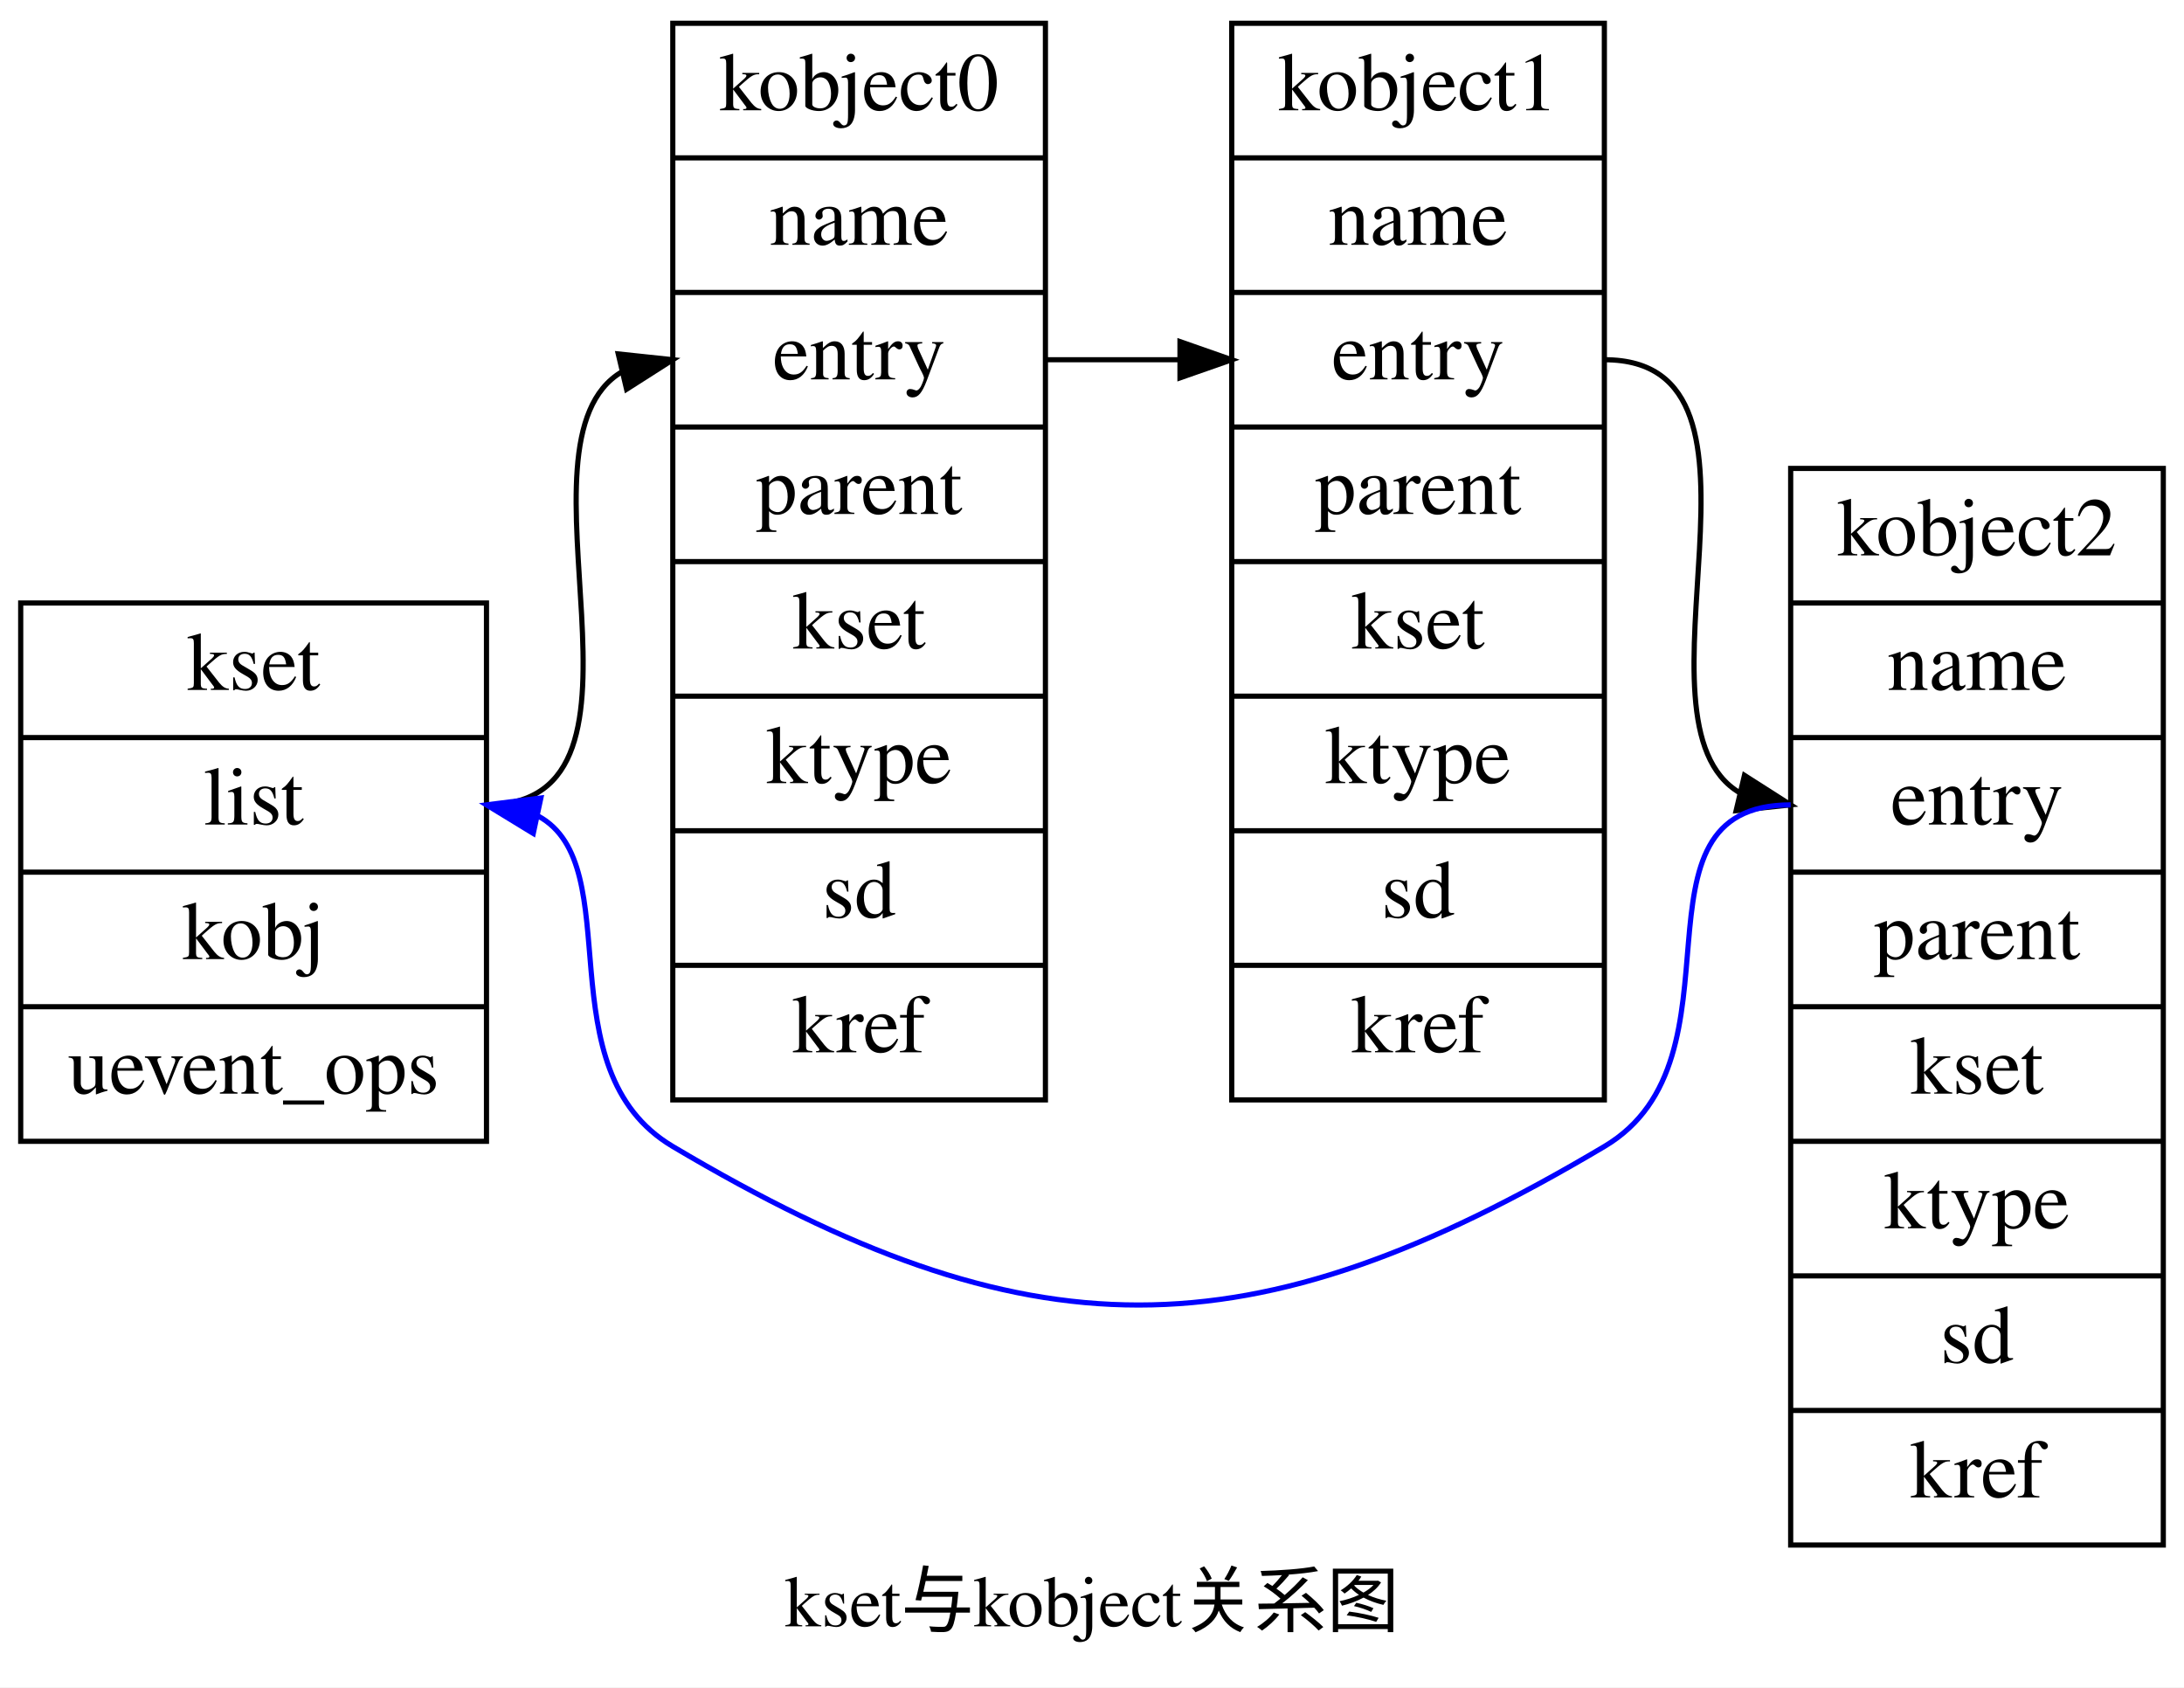
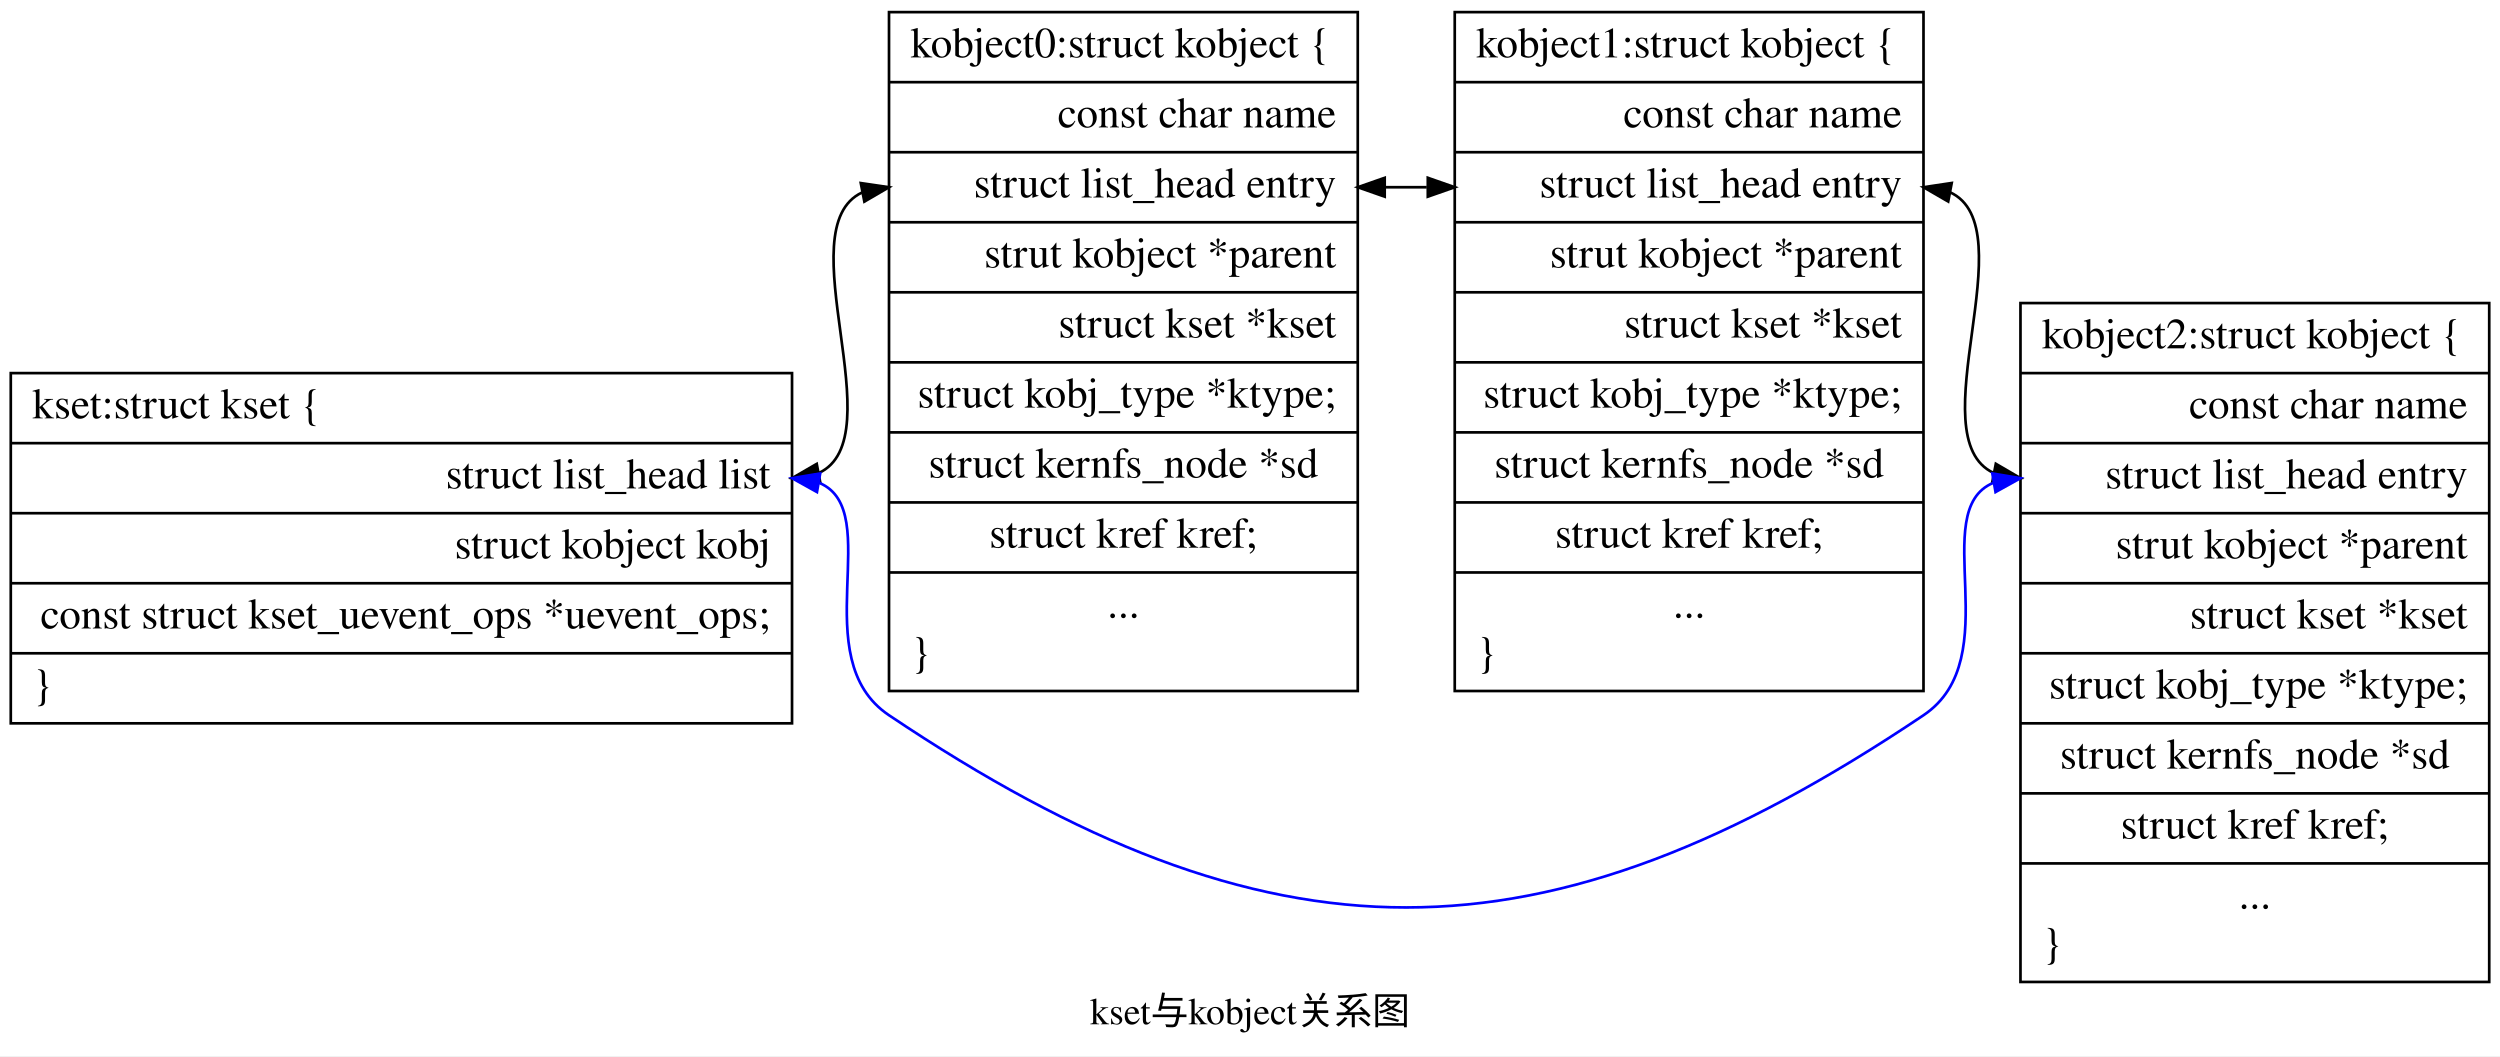
- <svg xmlns="http://www.w3.org/2000/svg" width="422pt" height="326pt" viewBox="0.00 0.00 422.00 326.00">
-   <g id="graph0" class="graph" transform="scale(1 1) rotate(0) translate(4 322)">
-     <polygon fill="white" stroke="transparent" points="-4,4 -4,-322 418,-322 418,4 -4,4" />
-     <text text-anchor="middle" x="207" y="-7.8" font-family="Times,serif" font-size="14.00">kset与kobject关系图</text>
+ <svg xmlns="http://www.w3.org/2000/svg" width="928pt" height="392pt" viewBox="0.00 0.00 928.00 392.00">
+   <g id="graph0" class="graph" transform="scale(1 1) rotate(0) translate(4 388)">
+     <polygon fill="white" stroke="transparent" points="-4,4 -4,-388 924,-388 924,4 -4,4" />
+     <text text-anchor="middle" x="460" y="-7.8" font-family="Times,serif" font-size="14.00">kset与kobject关系图</text>
    <g id="node1" class="node">
-       <polygon fill="none" stroke="black" points="0,-101.5 0,-205.5 90,-205.5 90,-101.5 0,-101.5" />
-       <text text-anchor="middle" x="45" y="-188.7" font-family="Times,serif" font-size="16.00">kset</text>
-       <polyline fill="none" stroke="black" points="0,-179.5 90,-179.5 " />
-       <text text-anchor="middle" x="45" y="-162.7" font-family="Times,serif" font-size="16.00">list</text>
-       <polyline fill="none" stroke="black" points="0,-153.5 90,-153.5 " />
-       <text text-anchor="middle" x="45" y="-136.7" font-family="Times,serif" font-size="16.00">kobj</text>
-       <polyline fill="none" stroke="black" points="0,-127.5 90,-127.5 " />
-       <text text-anchor="middle" x="45" y="-110.7" font-family="Times,serif" font-size="16.00">uevent_ops</text>
+       <polygon fill="none" stroke="black" points="0,-119.5 0,-249.5 290,-249.5 290,-119.5 0,-119.5" />
+       <text text-anchor="start" x="8" y="-232.7" font-family="Times,serif" font-size="16.00">kset:struct kset {</text>
+       <polyline fill="none" stroke="black" points="0,-223.5 290,-223.5 " />
+       <text text-anchor="end" x="282" y="-206.7" font-family="Times,serif" font-size="16.00">struct list_head list</text>
+       <polyline fill="none" stroke="black" points="0,-197.5 290,-197.5 " />
+       <text text-anchor="end" x="282" y="-180.7" font-family="Times,serif" font-size="16.00">struct kobject kobj</text>
+       <polyline fill="none" stroke="black" points="0,-171.5 290,-171.5 " />
+       <text text-anchor="end" x="282" y="-154.7" font-family="Times,serif" font-size="16.00">const struct kset_uevent_ops *uevent_ops;</text>
+       <polyline fill="none" stroke="black" points="0,-145.5 290,-145.5 " />
+       <text text-anchor="start" x="8" y="-128.7" font-family="Times,serif" font-size="16.00">}</text>
    </g>
    <g id="node2" class="node">
-       <polygon fill="none" stroke="black" points="126,-109.5 126,-317.5 198,-317.5 198,-109.5 126,-109.5" />
-       <text text-anchor="middle" x="162" y="-300.7" font-family="Times,serif" font-size="16.00">kobject0</text>
-       <polyline fill="none" stroke="black" points="126,-291.5 198,-291.5 " />
-       <text text-anchor="middle" x="162" y="-274.7" font-family="Times,serif" font-size="16.00">name</text>
-       <polyline fill="none" stroke="black" points="126,-265.5 198,-265.5 " />
-       <text text-anchor="middle" x="162" y="-248.7" font-family="Times,serif" font-size="16.00">entry</text>
-       <polyline fill="none" stroke="black" points="126,-239.5 198,-239.5 " />
-       <text text-anchor="middle" x="162" y="-222.7" font-family="Times,serif" font-size="16.00">parent</text>
-       <polyline fill="none" stroke="black" points="126,-213.5 198,-213.5 " />
-       <text text-anchor="middle" x="162" y="-196.7" font-family="Times,serif" font-size="16.00">kset</text>
-       <polyline fill="none" stroke="black" points="126,-187.5 198,-187.5 " />
-       <text text-anchor="middle" x="162" y="-170.7" font-family="Times,serif" font-size="16.00">ktype</text>
-       <polyline fill="none" stroke="black" points="126,-161.5 198,-161.5 " />
-       <text text-anchor="middle" x="162" y="-144.7" font-family="Times,serif" font-size="16.00">sd</text>
-       <polyline fill="none" stroke="black" points="126,-135.5 198,-135.5 " />
-       <text text-anchor="middle" x="162" y="-118.7" font-family="Times,serif" font-size="16.00">kref</text>
+       <polygon fill="none" stroke="black" points="326,-131.5 326,-383.5 500,-383.5 500,-131.5 326,-131.5" />
+       <text text-anchor="start" x="334" y="-366.7" font-family="Times,serif" font-size="16.00">kobject0:struct kobject {</text>
+       <polyline fill="none" stroke="black" points="326,-357.5 500,-357.5 " />
+       <text text-anchor="end" x="492" y="-340.7" font-family="Times,serif" font-size="16.00">const char name</text>
+       <polyline fill="none" stroke="black" points="326,-331.5 500,-331.5 " />
+       <text text-anchor="end" x="492" y="-314.7" font-family="Times,serif" font-size="16.00">struct list_head entry</text>
+       <polyline fill="none" stroke="black" points="326,-305.5 500,-305.5 " />
+       <text text-anchor="end" x="492" y="-288.7" font-family="Times,serif" font-size="16.00">strut kobject *parent</text>
+       <polyline fill="none" stroke="black" points="326,-279.5 500,-279.5 " />
+       <text text-anchor="end" x="492" y="-262.7" font-family="Times,serif" font-size="16.00">struct kset *kset </text>
+       <polyline fill="none" stroke="black" points="326,-253.5 500,-253.5 " />
+       <text text-anchor="end" x="492" y="-236.7" font-family="Times,serif" font-size="16.00">struct kobj_type *ktype;</text>
+       <polyline fill="none" stroke="black" points="326,-227.5 500,-227.5 " />
+       <text text-anchor="middle" x="413" y="-210.7" font-family="Times,serif" font-size="16.00">struct kernfs_node *sd</text>
+       <polyline fill="none" stroke="black" points="326,-201.5 500,-201.5 " />
+       <text text-anchor="middle" x="413" y="-184.7" font-family="Times,serif" font-size="16.00">struct kref kref;</text>
+       <polyline fill="none" stroke="black" points="326,-175.5 500,-175.5 " />
+       <text text-anchor="middle" x="413" y="-158.7" font-family="Times,serif" font-size="16.00">...</text>
+       <text text-anchor="start" x="334" y="-140.7" font-family="Times,serif" font-size="16.00">}</text>
    </g>
    <g id="0" class="edge">
-       <path fill="none" stroke="black" d="M90,-166.5C127.39,-166.5 92.88,-236.52 116.22,-250.2" />
-       <polygon fill="black" stroke="black" points="115.46,-253.62 126,-252.5 117.07,-246.8 115.46,-253.62" />
+       <path fill="none" stroke="black" d="M299.85,-212.37C328.43,-225.48 287.64,-303.3 316.04,-316.57" />
+       <polygon fill="black" stroke="black" points="300.48,-208.93 290,-210.5 299.17,-215.81 300.48,-208.93" />
+       <polygon fill="black" stroke="black" points="315.52,-320.04 326,-318.5 316.85,-313.16 315.52,-320.04" />
    </g>
    <g id="node3" class="node">
-       <polygon fill="none" stroke="black" points="234,-109.5 234,-317.5 306,-317.5 306,-109.5 234,-109.5" />
-       <text text-anchor="middle" x="270" y="-300.7" font-family="Times,serif" font-size="16.00">kobject1</text>
-       <polyline fill="none" stroke="black" points="234,-291.5 306,-291.5 " />
-       <text text-anchor="middle" x="270" y="-274.7" font-family="Times,serif" font-size="16.00">name</text>
-       <polyline fill="none" stroke="black" points="234,-265.5 306,-265.5 " />
-       <text text-anchor="middle" x="270" y="-248.7" font-family="Times,serif" font-size="16.00">entry</text>
-       <polyline fill="none" stroke="black" points="234,-239.5 306,-239.5 " />
-       <text text-anchor="middle" x="270" y="-222.7" font-family="Times,serif" font-size="16.00">parent</text>
-       <polyline fill="none" stroke="black" points="234,-213.5 306,-213.5 " />
-       <text text-anchor="middle" x="270" y="-196.7" font-family="Times,serif" font-size="16.00">kset</text>
-       <polyline fill="none" stroke="black" points="234,-187.5 306,-187.5 " />
-       <text text-anchor="middle" x="270" y="-170.7" font-family="Times,serif" font-size="16.00">ktype</text>
-       <polyline fill="none" stroke="black" points="234,-161.5 306,-161.5 " />
-       <text text-anchor="middle" x="270" y="-144.7" font-family="Times,serif" font-size="16.00">sd</text>
-       <polyline fill="none" stroke="black" points="234,-135.5 306,-135.5 " />
-       <text text-anchor="middle" x="270" y="-118.7" font-family="Times,serif" font-size="16.00">kref</text>
+       <polygon fill="none" stroke="black" points="536,-131.5 536,-383.5 710,-383.5 710,-131.5 536,-131.5" />
+       <text text-anchor="start" x="544" y="-366.7" font-family="Times,serif" font-size="16.00">kobject1:struct kobject {</text>
+       <polyline fill="none" stroke="black" points="536,-357.5 710,-357.5 " />
+       <text text-anchor="end" x="702" y="-340.7" font-family="Times,serif" font-size="16.00">const char name</text>
+       <polyline fill="none" stroke="black" points="536,-331.5 710,-331.5 " />
+       <text text-anchor="end" x="702" y="-314.7" font-family="Times,serif" font-size="16.00">struct list_head entry</text>
+       <polyline fill="none" stroke="black" points="536,-305.5 710,-305.5 " />
+       <text text-anchor="end" x="702" y="-288.7" font-family="Times,serif" font-size="16.00">strut kobject *parent</text>
+       <polyline fill="none" stroke="black" points="536,-279.5 710,-279.5 " />
+       <text text-anchor="end" x="702" y="-262.7" font-family="Times,serif" font-size="16.00">struct kset *kset </text>
+       <polyline fill="none" stroke="black" points="536,-253.5 710,-253.5 " />
+       <text text-anchor="end" x="702" y="-236.7" font-family="Times,serif" font-size="16.00">struct kobj_type *ktype;</text>
+       <polyline fill="none" stroke="black" points="536,-227.5 710,-227.5 " />
+       <text text-anchor="middle" x="623" y="-210.7" font-family="Times,serif" font-size="16.00">struct kernfs_node *sd</text>
+       <polyline fill="none" stroke="black" points="536,-201.5 710,-201.5 " />
+       <text text-anchor="middle" x="623" y="-184.7" font-family="Times,serif" font-size="16.00">struct kref kref;</text>
+       <polyline fill="none" stroke="black" points="536,-175.5 710,-175.5 " />
+       <text text-anchor="middle" x="623" y="-158.7" font-family="Times,serif" font-size="16.00">...</text>
+       <text text-anchor="start" x="544" y="-140.7" font-family="Times,serif" font-size="16.00">}</text>
    </g>
    <g id="4" class="edge">
-       <path fill="none" stroke="black" d="M198,-252.5C210,-252.5 215.25,-252.5 223.88,-252.5" />
-       <polygon fill="black" stroke="black" points="224,-256 234,-252.5 224,-249 224,-256" />
+       <path fill="none" stroke="black" d="M510.12,-318.5C515.79,-318.5 519.99,-318.5 525.61,-318.5" />
+       <polygon fill="black" stroke="black" points="510,-315 500,-318.5 510,-322 510,-315" />
+       <polygon fill="black" stroke="black" points="526,-322 536,-318.5 526,-315 526,-322" />
    </g>
    <g id="node4" class="node">
-       <polygon fill="none" stroke="black" points="342,-23.5 342,-231.5 414,-231.5 414,-23.5 342,-23.5" />
-       <text text-anchor="middle" x="378" y="-214.7" font-family="Times,serif" font-size="16.00">kobject2</text>
-       <polyline fill="none" stroke="black" points="342,-205.5 414,-205.5 " />
-       <text text-anchor="middle" x="378" y="-188.7" font-family="Times,serif" font-size="16.00">name</text>
-       <polyline fill="none" stroke="black" points="342,-179.5 414,-179.5 " />
-       <text text-anchor="middle" x="378" y="-162.7" font-family="Times,serif" font-size="16.00">entry</text>
-       <polyline fill="none" stroke="black" points="342,-153.5 414,-153.5 " />
-       <text text-anchor="middle" x="378" y="-136.7" font-family="Times,serif" font-size="16.00">parent</text>
-       <polyline fill="none" stroke="black" points="342,-127.5 414,-127.5 " />
-       <text text-anchor="middle" x="378" y="-110.7" font-family="Times,serif" font-size="16.00">kset</text>
-       <polyline fill="none" stroke="black" points="342,-101.5 414,-101.5 " />
-       <text text-anchor="middle" x="378" y="-84.7" font-family="Times,serif" font-size="16.00">ktype</text>
-       <polyline fill="none" stroke="black" points="342,-75.5 414,-75.5 " />
-       <text text-anchor="middle" x="378" y="-58.7" font-family="Times,serif" font-size="16.00">sd</text>
-       <polyline fill="none" stroke="black" points="342,-49.5 414,-49.5 " />
-       <text text-anchor="middle" x="378" y="-32.7" font-family="Times,serif" font-size="16.00">kref</text>
+       <polygon fill="none" stroke="black" points="746,-23.5 746,-275.5 920,-275.5 920,-23.5 746,-23.5" />
+       <text text-anchor="start" x="754" y="-258.7" font-family="Times,serif" font-size="16.00">kobject2:struct kobject {</text>
+       <polyline fill="none" stroke="black" points="746,-249.5 920,-249.5 " />
+       <text text-anchor="end" x="912" y="-232.7" font-family="Times,serif" font-size="16.00">const char name</text>
+       <polyline fill="none" stroke="black" points="746,-223.5 920,-223.5 " />
+       <text text-anchor="end" x="912" y="-206.7" font-family="Times,serif" font-size="16.00">struct list_head entry</text>
+       <polyline fill="none" stroke="black" points="746,-197.5 920,-197.5 " />
+       <text text-anchor="end" x="912" y="-180.7" font-family="Times,serif" font-size="16.00">strut kobject *parent</text>
+       <polyline fill="none" stroke="black" points="746,-171.5 920,-171.5 " />
+       <text text-anchor="end" x="912" y="-154.7" font-family="Times,serif" font-size="16.00">struct kset *kset </text>
+       <polyline fill="none" stroke="black" points="746,-145.5 920,-145.5 " />
+       <text text-anchor="end" x="912" y="-128.7" font-family="Times,serif" font-size="16.00">struct kobj_type *ktype;</text>
+       <polyline fill="none" stroke="black" points="746,-119.5 920,-119.5 " />
+       <text text-anchor="middle" x="833" y="-102.7" font-family="Times,serif" font-size="16.00">struct kernfs_node *sd</text>
+       <polyline fill="none" stroke="black" points="746,-93.5 920,-93.5 " />
+       <text text-anchor="middle" x="833" y="-76.7" font-family="Times,serif" font-size="16.00">struct kref kref;</text>
+       <polyline fill="none" stroke="black" points="746,-67.5 920,-67.5 " />
+       <text text-anchor="middle" x="833" y="-50.7" font-family="Times,serif" font-size="16.00">...</text>
+       <text text-anchor="start" x="754" y="-32.7" font-family="Times,serif" font-size="16.00">}</text>
    </g>
    <g id="7" class="edge">
-       <path fill="none" stroke="black" d="M306,-252.5C343.39,-252.5 308.88,-182.48 332.22,-168.8" />
-       <polygon fill="black" stroke="black" points="333.07,-172.2 342,-166.5 331.46,-165.38 333.07,-172.2" />
+       <path fill="none" stroke="black" d="M719.85,-316.63C748.43,-303.52 707.64,-225.7 736.04,-212.43" />
+       <polygon fill="black" stroke="black" points="719.17,-313.19 710,-318.5 720.48,-320.07 719.17,-313.19" />
+       <polygon fill="black" stroke="black" points="736.85,-215.84 746,-210.5 735.52,-208.96 736.85,-215.84" />
    </g>
    <g id="11" class="edge">
-       <path fill="none" stroke="blue" d="M342,-166.5C308.59,-166.5 334.73,-117.56 306,-100.5 237.21,-59.66 194.79,-59.66 126,-100.5 100.86,-115.42 117.73,-154.76 99.96,-164.36" />
-       <polygon fill="blue" stroke="blue" points="99.04,-160.98 90,-166.5 100.51,-167.83 99.04,-160.98" />
+       <path fill="none" stroke="blue" d="M735.86,-208.75C711.09,-198.3 741.66,-143.75 710,-122.5 568.3,-27.37 467.7,-27.37 326,-122.5 294.34,-143.75 324.91,-198.3 300.14,-208.75" />
+       <polygon fill="blue" stroke="blue" points="735.55,-212.25 746,-210.5 736.74,-205.35 735.55,-212.25" />
+       <polygon fill="blue" stroke="blue" points="299.26,-205.35 290,-210.5 300.45,-212.25 299.26,-205.35" />
    </g>
  </g>
</svg>
